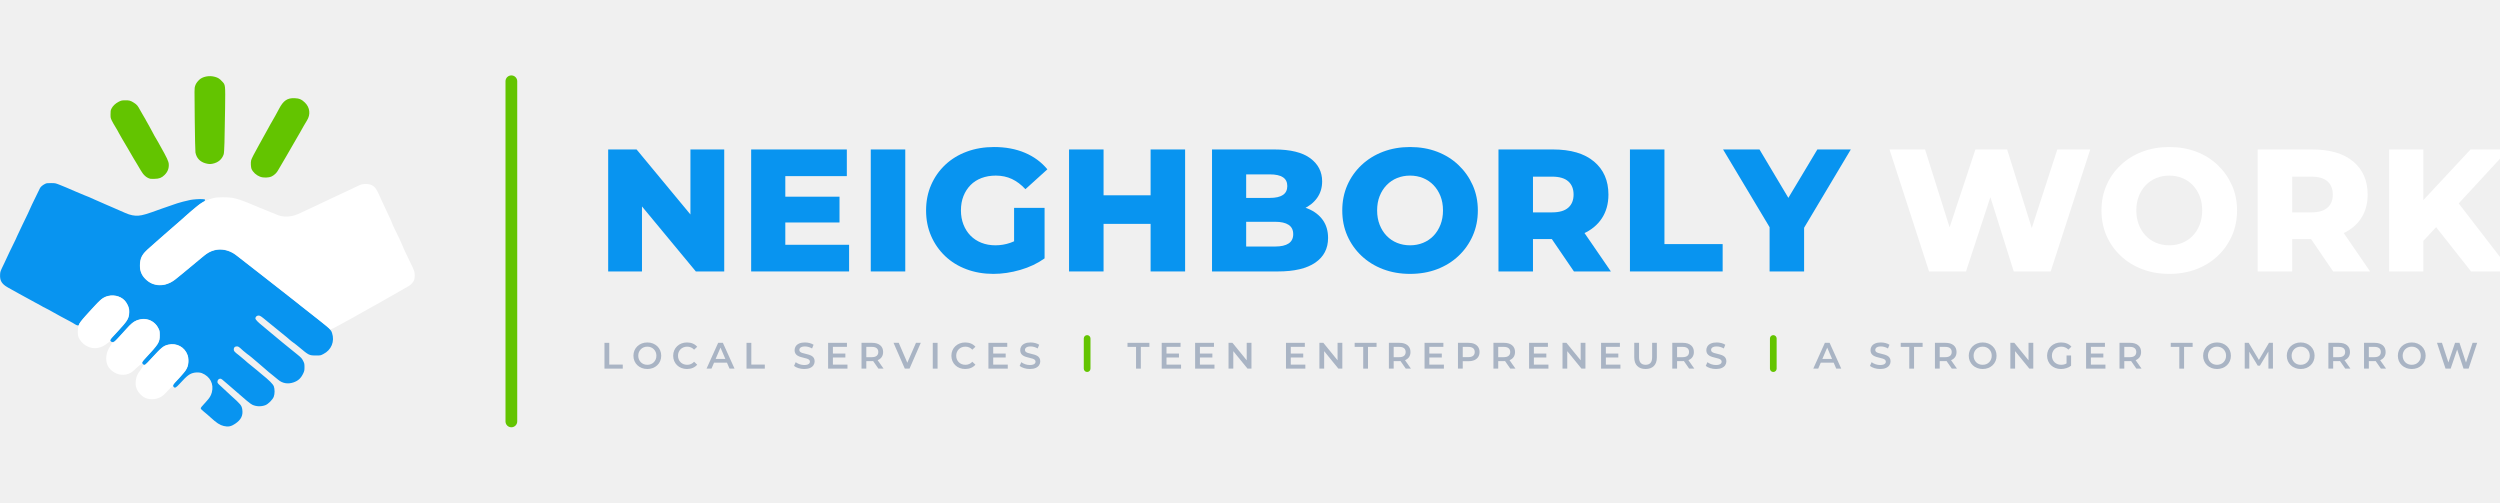
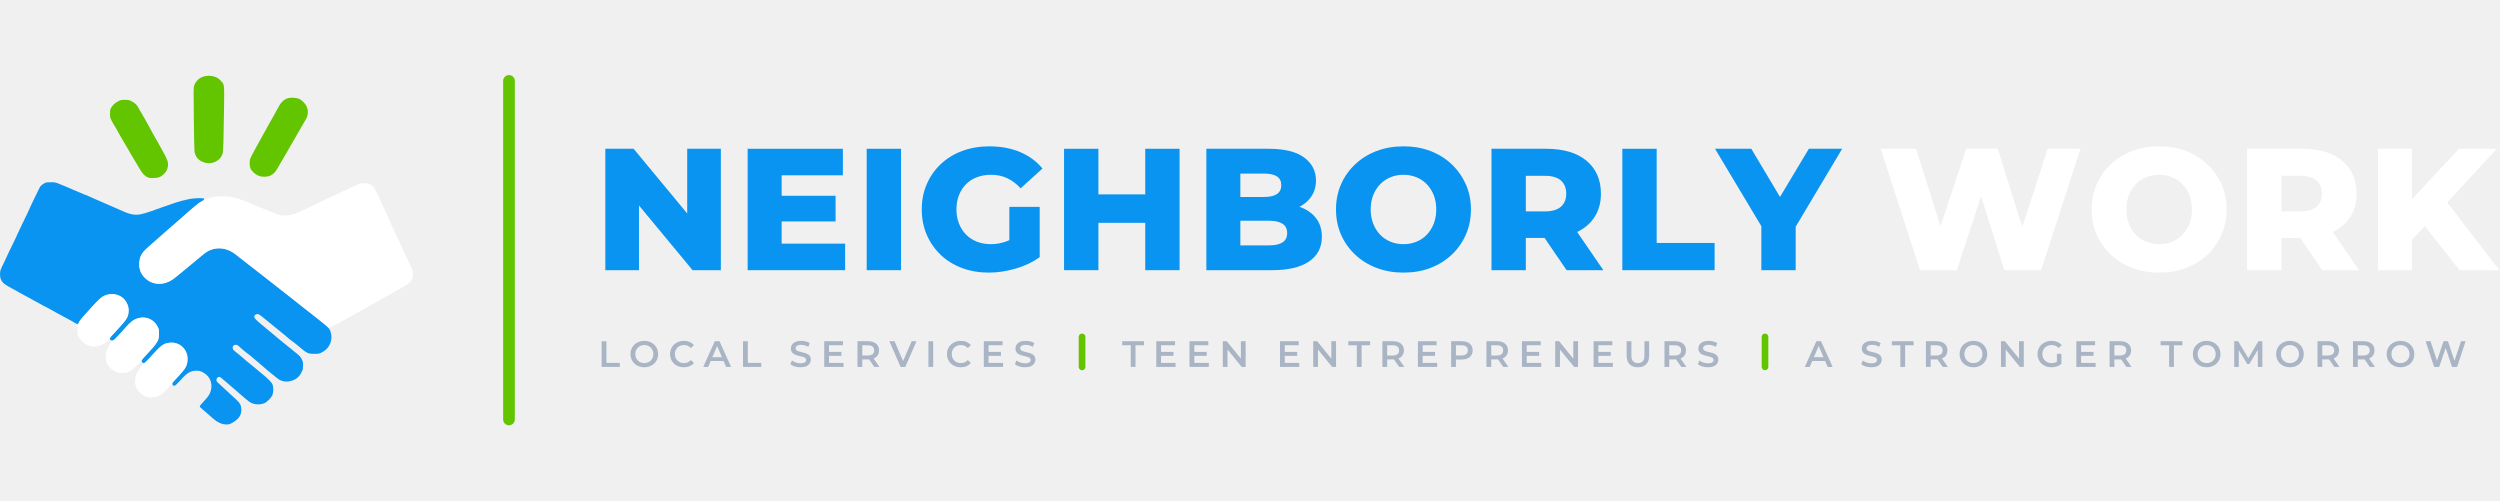
- <svg xmlns="http://www.w3.org/2000/svg" viewBox="0 0 1492 300" fill="none">
+ <svg xmlns="http://www.w3.org/2000/svg" viewBox="0 0 1499 300" fill="none">
  <g transform="translate(0 45.0) scale(0.42339) translate(-472 -55)">
    <path fill-rule="evenodd" clip-rule="evenodd" fill="#0894F0" d="M787.4 549.2 C781.9 547.9 777.3 544.9 768.9 537.2 C766.3 534.8 762.2 531.2 759.6 529.2 C756.5 526.7 755.0 525.1 755.0 524.4 C755.0 523.3 755.8 522.2 762.2 515.3 C767.4 509.7 769.3 506.7 770.6 501.8 C773.7 489.9 768.2 479.3 756.4 474.6 C754.1 473.7 749.4 473.4 746.2 474.0 C739.6 475.2 736.0 477.8 725.3 489.6 C720.1 495.3 718.6 496.1 716.8 494.1 C715.4 492.5 715.9 491.2 719.1 487.6 C720.8 485.8 723.3 483.1 724.6 481.8 C725.8 480.4 727.6 478.4 728.6 477.3 C729.5 476.2 730.8 474.7 731.4 474.0 C737.3 467.5 739.4 457.7 736.6 449.5 C732.6 437.9 721.1 431.6 709.0 434.5 C702.3 436.1 700.2 437.8 685.3 453.9 C676.4 463.5 675.7 464.0 673.6 462.0 C671.7 460.2 672.2 458.9 676.9 453.9 C696.2 433.2 697.2 431.6 697.2 421.2 C697.2 415.5 697.2 415.1 695.6 411.9 C689.7 399.8 676.4 395.0 664.0 400.6 C659.3 402.7 656.2 405.3 649.6 412.7 C632.9 431.5 631.9 432.3 628.7 430.2 C626.9 429.0 627.2 427.5 630.1 424.5 C631.6 423.0 633.6 420.7 634.7 419.5 C635.8 418.3 638.0 415.8 639.7 414.0 C650.6 402.4 653.1 398.6 654.0 392.0 C654.9 385.4 653.8 380.9 649.9 374.9 C644.7 367.1 634.1 363.3 624.4 365.8 C617.4 367.6 613.4 370.7 601.7 383.8 C599.5 386.2 595.3 390.8 592.4 394.0 C587.3 399.6 583.0 405.5 583.0 406.8 C583.0 408.1 580.3 407.5 577.7 405.8 C576.4 404.9 572.8 402.8 569.7 401.2 C561.4 396.9 552.9 392.2 546.5 388.6 C543.3 386.7 538.8 384.3 536.5 383.2 C534.1 382.1 531.2 380.5 530.0 379.7 C528.8 379.0 525.0 376.9 521.5 375.1 C518.1 373.3 513.4 370.8 511.1 369.4 C508.8 368.1 506.8 367.0 506.7 367.0 C506.5 367.0 502.7 364.9 498.3 362.4 C484.5 354.6 483.4 354.0 483.2 354.0 C483.1 354.0 481.6 353.1 480.0 352.0 C474.0 347.9 471.8 343.5 472.1 336.2 C472.3 331.4 472.2 331.8 477.9 320.0 C479.1 317.7 480.0 315.7 480.0 315.5 C480.0 315.1 489.9 294.5 492.7 289.0 C493.7 287.2 495.1 283.9 496.0 281.8 C496.9 279.6 500.3 272.4 503.5 265.9 C506.8 259.3 510.2 252.3 511.0 250.4 C511.8 248.4 514.5 242.4 517.1 237.0 C519.7 231.6 523.0 224.8 524.5 221.8 C528.6 213.2 528.6 213.1 530.5 211.3 C531.5 210.3 533.5 208.9 535.0 208.2 C537.6 206.8 538.1 206.8 543.8 206.8 C549.7 206.8 549.8 206.8 555.8 209.1 C561.8 211.5 567.9 214.0 579.5 219.1 C582.9 220.6 588.2 222.8 591.2 224.0 C596.5 226.0 598.5 226.9 605.5 230.1 C607.3 230.9 610.9 232.5 613.5 233.6 C616.1 234.7 619.5 236.2 621.0 236.9 C622.5 237.6 626.8 239.4 630.5 241.0 C640.6 245.4 646.5 248.0 648.8 249.0 C655.3 251.9 661.8 253.2 667.2 252.7 C673.3 252.2 678.7 250.6 699.5 243.0 C702.4 242.0 708.2 239.9 712.5 238.5 C716.8 237.1 720.9 235.7 721.8 235.3 C723.3 234.6 735.4 231.5 740.5 230.5 C744.7 229.7 753.9 229.1 757.6 229.4 C760.7 229.6 761.0 229.7 761.0 230.7 C761.0 231.4 760.5 232.1 759.6 232.5 C754.6 235.1 747.0 241.1 733.5 253.2 C732.5 254.0 729.8 256.4 727.5 258.5 C725.2 260.6 723.1 262.4 723.0 262.5 C722.9 262.7 719.5 265.6 715.5 269.0 C711.5 272.4 708.1 275.3 708.0 275.5 C707.9 275.6 706.1 277.2 704.0 279.0 C701.9 280.8 700.1 282.4 700.0 282.5 C699.9 282.6 698.1 284.2 696.0 286.0 C693.9 287.8 692.0 289.5 691.7 289.8 C691.4 290.0 687.7 293.3 683.6 297.0 C671.8 307.4 669.2 312.0 669.2 323.2 C669.2 331.7 672.0 337.9 678.4 343.5 C690.6 354.2 707.5 353.1 721.9 340.5 C722.6 339.8 724.3 338.5 725.5 337.5 C726.7 336.5 728.3 335.3 729.0 334.7 C731.1 332.9 757.1 311.4 760.5 308.6 C774.1 297.5 791.6 297.9 806.1 309.5 C814.4 316.0 825.6 324.7 831.9 329.6 C834.5 331.5 839.5 335.4 843.0 338.2 C849.5 343.3 857.3 349.4 867.2 357.2 C879.5 366.8 887.3 372.9 890.2 375.2 C891.9 376.6 894.9 379.0 896.8 380.5 C912.4 392.5 932.8 408.8 935.6 411.5 C938.3 414.2 939.1 415.3 940.0 418.0 C944.1 430.0 939.0 442.2 927.7 447.8 C923.8 449.8 923.8 449.8 917.5 449.8 C907.7 449.8 907.3 449.5 893.7 438.1 C891.0 435.8 887.4 433.0 885.8 431.9 C884.1 430.7 881.6 428.8 880.2 427.5 C878.9 426.2 874.3 422.4 870.0 419.0 C860.7 411.6 856.1 407.8 848.5 401.5 C840.0 394.4 838.6 393.5 836.4 393.5 C834.0 393.5 832.0 395.3 832.0 397.5 C832.0 399.1 835.5 402.8 841.8 407.8 C843.4 409.1 847.0 412.1 849.8 414.5 C856.2 420.0 861.5 424.4 870.6 431.8 C874.7 435.1 879.7 439.1 881.7 440.8 C883.7 442.4 887.7 445.6 890.5 447.9 C896.8 453.0 897.6 453.9 899.6 458.0 C901.0 461.0 901.2 461.6 901.2 466.2 C901.2 470.8 901.0 471.5 899.6 474.7 C896.3 481.8 892.4 485.5 885.5 487.8 C877.7 490.4 870.1 489.1 864.1 484.0 C862.2 482.5 858.5 479.4 855.8 477.2 C853.0 475.1 848.6 471.4 846.0 469.0 C843.3 466.7 838.8 462.8 836.0 460.4 C833.1 458.0 829.0 454.5 826.8 452.6 C824.5 450.7 821.7 448.5 820.3 447.6 C819.0 446.7 816.6 444.6 814.8 443.1 C808.5 437.3 808.1 437.0 805.8 437.0 C803.0 437.0 801.5 438.5 801.5 441.3 C801.5 443.6 802.7 444.9 808.8 449.5 C810.7 451.0 814.3 454.0 816.8 456.2 C819.2 458.5 823.0 461.6 825.2 463.3 C827.5 465.0 831.3 468.1 833.8 470.3 C836.2 472.5 839.4 475.1 840.8 476.2 C851.3 484.6 856.7 490.0 858.0 493.3 C859.4 497.2 859.4 503.9 857.9 507.9 C856.4 512.0 850.0 518.4 845.9 519.9 C840.0 522.1 833.0 521.8 827.6 519.2 C824.5 517.7 819.9 513.8 794.1 491.3 C784.4 482.8 784.0 482.5 782.4 482.5 C780.3 482.5 778.5 484.5 778.5 486.8 C778.5 488.2 778.9 489.0 780.4 490.4 C782.2 492.2 793.0 502.1 797.2 506.0 C811.4 518.7 812.6 520.2 813.5 525.8 C814.8 534.4 811.8 540.5 803.5 546.0 C797.8 549.9 793.6 550.7 787.4 549.2 Z" />
    <path fill-rule="evenodd" clip-rule="evenodd" fill="#63C400" d="M683.8 200.7 C678.5 199.3 674.3 195.6 670.5 189.0 C669.0 186.4 666.7 182.4 665.3 180.2 C662.1 175.1 659.1 169.9 652.5 158.5 C649.6 153.4 645.9 147.2 644.4 144.8 C642.9 142.3 640.8 138.6 639.7 136.5 C638.7 134.4 636.4 130.5 634.7 127.7 C632.9 124.8 630.6 120.8 629.6 118.7 C627.8 114.9 627.8 114.5 627.8 109.8 C627.8 105.3 627.9 104.4 629.1 101.9 C631.0 98.0 634.8 94.4 639.4 92.1 C642.8 90.4 643.7 90.2 647.9 90.1 C653.8 89.9 656.1 90.5 660.7 93.5 C665.3 96.6 665.8 97.1 670.0 104.8 C672.0 108.3 674.3 112.4 675.2 113.8 C676.1 115.1 677.3 117.4 678.0 118.8 C678.7 120.1 680.6 123.5 682.2 126.2 C683.8 129.0 686.2 133.5 687.6 136.2 C689.0 139.0 690.8 142.2 691.5 143.2 C692.2 144.3 693.8 147.1 695.0 149.2 C696.2 151.4 697.6 154.0 698.2 155.0 C707.2 170.9 709.7 176.2 709.9 180.1 C710.3 186.1 708.3 191.1 703.9 195.4 C699.8 199.4 696.4 200.7 690.0 200.8 C687.1 200.9 684.3 200.8 683.8 200.7 Z M838.6 197.8 C833.2 195.7 828.7 191.6 826.5 186.8 C825.6 184.6 825.2 177.5 826.0 174.7 C826.5 172.5 830.4 164.9 837.2 152.8 C837.9 151.7 839.2 149.2 840.3 147.2 C844.2 140.0 848.0 133.1 850.5 128.8 C851.9 126.4 853.0 124.3 853.0 124.2 C853.0 124.1 854.0 122.4 855.2 120.4 C858.3 115.1 862.0 108.5 865.3 102.2 C871.4 90.5 877.0 86.7 887.3 87.1 C893.6 87.3 897.4 88.9 901.9 93.4 C908.9 100.3 910.0 110.1 904.7 118.5 C902.8 121.5 896.7 132.1 894.9 135.5 C893.9 137.3 892.2 140.3 891.0 142.2 C889.1 145.4 885.2 152.1 876.0 168.2 C874.4 171.0 871.4 176.2 869.2 179.8 C867.0 183.3 864.7 187.4 864.0 188.7 C862.3 192.0 858.7 195.6 855.1 197.3 C851.0 199.4 843.3 199.6 838.6 197.8 Z M762.0 179.0 C754.0 176.9 749.0 171.6 747.5 163.7 C747.2 161.9 746.8 143.2 746.5 116.9 C746.0 73.0 746.0 72.9 747.0 69.9 C748.2 66.5 749.2 65.0 752.4 61.6 C757.2 56.7 766.7 54.7 774.9 57.0 C779.5 58.3 781.5 59.6 785.0 63.4 C789.8 68.5 789.7 67.3 789.3 100.9 C788.7 146.9 788.2 163.3 787.3 166.2 C785.0 173.2 779.6 177.9 771.6 179.5 C768.0 180.2 766.4 180.1 762.0 179.0 Z" />
    <path fill-rule="evenodd" clip-rule="evenodd" fill="#FFFFFF" d="M680.1 510.7 C676.0 509.6 673.5 508.1 670.1 504.7 C664.6 499.2 662.4 493.0 663.4 485.4 C664.3 479.2 665.4 476.5 669.7 470.8 C671.9 467.9 673.5 465.3 673.5 464.7 C673.5 463.7 673.8 463.5 675.2 463.5 C676.6 463.5 677.3 463.0 679.3 460.9 C680.6 459.4 684.2 455.6 687.2 452.2 C699.7 438.6 702.6 436.4 709.4 434.7 C720.7 432.0 732.1 438.1 736.0 448.9 C737.0 451.7 737.2 453.2 737.2 457.5 C737.2 466.6 735.9 468.9 723.0 483.0 C720.1 486.2 717.2 489.3 716.6 490.0 C716.0 490.7 715.5 491.9 715.5 492.6 C715.5 493.6 715.3 494.0 714.6 494.0 C714.1 494.0 712.2 495.5 710.5 497.4 C708.7 499.2 706.0 502.2 704.3 503.9 C698.4 510.2 688.6 513.0 680.1 510.7 Z M638.5 476.1 C632.0 474.0 626.1 469.1 623.7 463.8 C619.9 455.5 621.6 444.4 627.7 436.3 C628.7 435.0 629.5 433.4 629.5 432.7 C629.5 431.7 629.7 431.5 631.2 431.5 C632.6 431.5 633.3 431.1 634.8 429.4 C635.8 428.2 638.0 425.8 639.7 424.0 C641.4 422.2 645.6 417.6 649.2 413.7 C657.6 404.3 661.4 401.3 666.9 399.8 C677.1 396.8 686.6 399.8 692.7 407.6 C694.3 409.9 694.9 410.9 696.4 414.6 C696.7 415.4 697.0 418.3 697.0 421.2 C697.0 431.2 695.7 433.2 674.6 456.0 C672.6 458.1 672.0 459.1 672.0 460.4 C672.0 461.6 671.8 462.0 671.1 462.0 C670.6 462.0 667.7 464.3 664.7 467.1 C658.2 473.3 657.3 473.9 652.9 475.7 C648.8 477.3 642.9 477.5 638.5 476.1 Z M598.4 438.3 C591.4 436.0 585.6 430.7 582.7 424.0 C581.2 420.6 581.3 411.2 582.9 407.9 C583.5 406.6 584.0 405.4 584.0 405.2 C584.0 404.4 587.6 399.7 591.7 395.3 C594.2 392.5 597.0 389.4 598.0 388.3 C603.0 382.6 612.8 372.4 614.7 370.9 C622.1 364.8 633.2 363.8 642.0 368.2 C652.4 373.5 657.0 387.5 651.9 398.2 C650.2 402.0 643.9 409.4 630.1 424.0 C627.6 426.6 627.0 427.7 627.0 428.9 C627.0 429.8 626.8 430.5 626.5 430.5 C626.2 430.5 624.6 431.6 622.8 433.0 C615.5 439.0 606.2 441.0 598.4 438.3 Z M936.4 411.8 C935.9 411.1 931.5 407.4 926.6 403.6 C915.6 394.8 896.3 379.7 894.0 377.9 C893.0 377.2 891.7 376.1 891.0 375.5 C890.3 374.9 888.2 373.2 886.2 371.7 C884.3 370.2 879.1 366.2 874.8 362.7 C870.4 359.2 864.6 354.8 862.0 352.7 C859.4 350.7 853.1 345.8 848.0 341.8 C842.9 337.7 836.3 332.5 833.2 330.2 C827.4 325.8 826.1 324.8 814.0 315.2 C809.8 311.9 805.2 308.4 803.8 307.3 C795.8 301.2 784.2 298.6 775.0 301.0 C768.2 302.7 764.5 304.8 755.2 312.5 C753.0 314.3 746.0 320.2 739.5 325.6 C715.2 345.8 714.1 346.5 707.3 348.8 C703.9 350.0 702.4 350.2 697.8 350.2 C688.9 350.2 683.3 347.9 677.2 341.8 C670.8 335.3 668.2 327.3 669.7 318.5 C671.0 310.7 673.5 306.3 679.8 300.7 C689.5 292.1 693.4 288.7 702.8 280.5 C708.2 275.7 712.9 271.6 713.0 271.5 C713.1 271.3 716.5 268.4 720.5 265.0 C724.5 261.6 728.1 258.5 728.5 258.1 C732.8 253.9 749.5 239.6 752.8 237.2 C759.2 232.7 765.4 229.7 771.8 228.2 C776.7 227.0 778.2 226.8 786.2 226.8 C797.0 226.8 801.8 227.5 811.2 230.7 C817.4 232.9 821.4 234.4 838.0 241.5 C846.3 245.0 858.4 249.9 864.2 252.1 C871.0 254.7 880.3 254.6 888.2 251.9 C891.4 250.9 897.6 248.1 912.0 241.2 C916.8 239.0 922.4 236.3 924.5 235.3 C926.6 234.4 932.5 231.5 937.8 229.0 C943.0 226.5 948.3 224.0 949.6 223.5 C950.8 223.0 957.5 219.9 964.3 216.6 C971.2 213.3 977.9 210.1 979.2 209.5 C982.7 207.9 989.8 207.5 993.6 208.8 C999.8 210.8 1002.0 213.5 1007.7 226.1 C1008.4 227.7 1009.0 229.1 1009.0 229.2 C1009.0 229.3 1010.6 232.7 1012.5 236.7 C1014.4 240.7 1016.5 245.1 1017.0 246.4 C1017.6 247.7 1019.2 251.1 1020.6 254.0 C1022.0 256.9 1023.9 261.2 1024.8 263.7 C1025.8 266.2 1027.5 270.1 1028.8 272.5 C1032.5 279.6 1038.0 291.5 1039.8 296.0 C1040.6 298.3 1042.6 302.8 1044.2 305.8 C1045.7 308.9 1047.0 311.5 1047.0 311.7 C1047.0 311.8 1048.7 315.3 1050.7 319.4 C1056.0 330.1 1056.6 331.9 1056.6 337.0 C1056.6 339.4 1056.3 342.1 1055.9 343.1 C1054.7 346.3 1051.5 349.9 1048.0 352.0 C1046.2 353.0 1043.1 354.8 1041.0 356.0 C1038.9 357.3 1036.7 358.5 1036.0 358.9 C1035.3 359.2 1034.4 359.7 1034.0 360.0 C1033.6 360.3 1030.8 361.9 1027.8 363.6 C1019.3 368.3 1019.1 368.4 1013.8 371.5 C1005.2 376.5 1001.4 378.6 994.0 382.6 C988.0 385.9 985.8 387.1 981.0 389.9 C978.4 391.4 975.2 393.2 974.0 393.9 C972.8 394.6 970.3 396.0 968.5 397.0 C966.7 398.0 964.1 399.4 962.8 400.1 C961.4 400.8 955.6 404.0 949.8 407.2 C944.1 410.4 938.9 413.0 938.3 413.0 C937.7 413.0 936.9 412.4 936.4 411.8 Z" />
  </g>
  <rect x="301.681" y="45.0" width="7" height="210" rx="3.5" fill="#63C400" />
  <g fill="#0894F0">
    <g transform="translate(355.68 162.00) scale(0.104 -0.104)">
      <path d="M70 0V700H233L619 234H542V700H736V0H573L187 466H264V0Z" />
    </g>
    <g transform="translate(441.01 162.00) scale(0.104 -0.104)">
      <path d="M70 0V700H619V547H266V153H632V0ZM252 281V429H577V281Z" />
    </g>
    <g transform="translate(512.39 162.00) scale(0.104 -0.104)">
      <path d="M70 0V700H268V0Z" />
    </g>
    <g transform="translate(549.15 162.00) scale(0.104 -0.104)">
      <path d="M420 -14Q337 -14 266.0 12.5Q195 39 143.5 88.0Q92 137 63.0 203.5Q34 270 34 350Q34 430 63.0 496.5Q92 563 144.0 612.0Q196 661 267.5 687.5Q339 714 424 714Q523 714 601.0 681.0Q679 648 730 586L604 472Q568 511 526.5 530.5Q485 550 434 550Q389 550 352.0 536.0Q315 522 289.0 495.5Q263 469 248.5 432.5Q234 396 234 350Q234 306 248.5 269.0Q263 232 289.0 205.5Q315 179 351.5 164.5Q388 150 432 150Q476 150 518.0 164.5Q560 179 603 214L714 75Q654 32 575.0 9.0Q496 -14 420 -14ZM714 75 539 101V365H714Z" />
    </g>
    <g transform="translate(630.73 162.00) scale(0.104 -0.104)">
      <path d="M538 0V700H736V0ZM70 0V700H268V0ZM254 273V437H552V273Z" />
    </g>
    <g transform="translate(716.05 162.00) scale(0.104 -0.104)">
      <path d="M70 0V700H428Q566 700 634.0 649.5Q702 599 702 517Q702 463 673.5 422.5Q645 382 593.5 358.5Q542 335 471 335L491 383Q565 383 620.0 360.5Q675 338 705.5 295.5Q736 253 736 192Q736 101 662.5 50.5Q589 0 448 0ZM266 143H432Q483 143 509.5 160.5Q536 178 536 214Q536 250 509.5 267.5Q483 285 432 285H252V422H402Q452 422 477.0 439.0Q502 456 502 490Q502 524 477.0 540.5Q452 557 402 557H266Z" />
    </g>
    <g transform="translate(797.53 162.00) scale(0.104 -0.104)">
      <path d="M423 -14Q339 -14 268.0 13.0Q197 40 144.5 89.5Q92 139 63.0 205.0Q34 271 34 350Q34 429 63.0 495.0Q92 561 144.5 610.5Q197 660 268.0 687.0Q339 714 423 714Q508 714 578.5 687.0Q649 660 701.0 610.5Q753 561 782.5 495.0Q812 429 812 350Q812 271 782.5 204.5Q753 138 701.0 89.0Q649 40 578.5 13.0Q508 -14 423 -14ZM423 150Q463 150 497.5 164.0Q532 178 557.5 204.5Q583 231 597.5 268.0Q612 305 612 350Q612 396 597.5 432.5Q583 469 557.5 495.5Q532 522 497.5 536.0Q463 550 423 550Q383 550 348.5 536.0Q314 522 288.5 495.5Q263 469 248.5 432.5Q234 396 234 350Q234 305 248.5 268.0Q263 231 288.5 204.5Q314 178 348.5 164.0Q383 150 423 150Z" />
    </g>
    <g transform="translate(887.01 162.00) scale(0.104 -0.104)">
      <path d="M70 0V700H383Q536 700 618.5 630.5Q701 561 701 441Q701 362 663.0 304.5Q625 247 555.5 216.5Q486 186 390 186H180L268 269V0ZM503 0 329 255H540L715 0ZM268 248 180 339H378Q440 339 470.5 366.0Q501 393 501 441Q501 490 470.5 517.0Q440 544 378 544H180L268 635Z" />
    </g>
    <g transform="translate(965.47 162.00) scale(0.104 -0.104)">
      <path d="M70 0V700H268V157H602V0Z" />
    </g>
    <g transform="translate(1030.41 162.00) scale(0.104 -0.104)">
      <path d="M247 0V296L293 177L-20 700H189L415 321H294L521 700H713L401 177L445 296V0Z" />
    </g>
  </g>
  <g fill="#FFFFFF">
    <g transform="translate(1125.99 162.00) scale(0.104 -0.104)">
      <path d="M243 0 16 700H220L411 94H308L509 700H691L881 94H782L979 700H1168L941 0H729L567 515H624L455 0Z" />
    </g>
    <g transform="translate(1250.62 162.00) scale(0.104 -0.104)">
      <path d="M423 -14Q339 -14 268.0 13.0Q197 40 144.5 89.5Q92 139 63.0 205.0Q34 271 34 350Q34 429 63.0 495.0Q92 561 144.5 610.5Q197 660 268.0 687.0Q339 714 423 714Q508 714 578.5 687.0Q649 660 701.0 610.5Q753 561 782.5 495.0Q812 429 812 350Q812 271 782.5 204.5Q753 138 701.0 89.0Q649 40 578.5 13.0Q508 -14 423 -14ZM423 150Q463 150 497.5 164.0Q532 178 557.5 204.5Q583 231 597.5 268.0Q612 305 612 350Q612 396 597.5 432.5Q583 469 557.5 495.5Q532 522 497.5 536.0Q463 550 423 550Q383 550 348.5 536.0Q314 522 288.5 495.5Q263 469 248.5 432.5Q234 396 234 350Q234 305 248.5 268.0Q263 231 288.5 204.5Q314 178 348.5 164.0Q383 150 423 150Z" />
    </g>
    <g transform="translate(1340.11 162.00) scale(0.104 -0.104)">
      <path d="M70 0V700H383Q536 700 618.5 630.5Q701 561 701 441Q701 362 663.0 304.5Q625 247 555.5 216.5Q486 186 390 186H180L268 269V0ZM503 0 329 255H540L715 0ZM268 248 180 339H378Q440 339 470.5 366.0Q501 393 501 441Q501 490 470.5 517.0Q440 544 378 544H180L268 635Z" />
    </g>
    <g transform="translate(1418.57 162.00) scale(0.104 -0.104)">
      <path d="M247 155 236 377 537 700H755L455 375L345 260ZM70 0V700H266V0ZM540 0 312 289 441 427 770 0Z" />
    </g>
    <g transform="translate(1498.27 162.00) scale(0.104 -0.104)">
      <path d="M316 -14Q230 -14 150.5 7.5Q71 29 21 63L86 209Q133 179 194.5 159.5Q256 140 317 140Q358 140 383.0 147.5Q408 155 419.5 167.5Q431 180 431 197Q431 221 409.0 235.0Q387 249 352.0 258.0Q317 267 274.5 276.0Q232 285 189.5 299.0Q147 313 112.0 335.5Q77 358 55.0 394.5Q33 431 33 487Q33 550 67.5 601.0Q102 652 171.0 683.0Q240 714 343 714Q412 714 478.5 698.5Q545 683 597 653L536 506Q486 533 437.0 546.5Q388 560 342 560Q301 560 276.0 551.5Q251 543 240.0 529.0Q229 515 229 497Q229 474 250.5 460.5Q272 447 307.5 438.5Q343 430 385.5 421.0Q428 412 470.5 398.5Q513 385 548.0 362.5Q583 340 604.5 303.5Q626 267 626 212Q626 151 591.5 99.5Q557 48 488.5 17.0Q420 -14 316 -14Z" />
    </g>
  </g>
  <g fill="#A9B4C4">
    <g transform="translate(358.68 220.00) scale(0.022 -0.022)">
      <path d="M94 0V700H224V110H590V0Z" />
    </g>
    <g transform="translate(377.06 220.00) scale(0.022 -0.022)">
      <path d="M422 -10Q340 -10 271.0 17.0Q202 44 151.0 92.5Q100 141 72.0 206.5Q44 272 44 350Q44 428 72.0 493.5Q100 559 151.0 607.5Q202 656 271.0 683.0Q340 710 421 710Q503 710 571.5 683.0Q640 656 691.0 607.5Q742 559 770.0 493.5Q798 428 798 350Q798 272 770.0 206.0Q742 140 691.0 92.0Q640 44 571.5 17.0Q503 -10 422 -10ZM421 104Q474 104 519.0 122.0Q564 140 597.0 173.5Q630 207 648.5 251.5Q667 296 667 350Q667 404 648.5 448.5Q630 493 597.0 526.5Q564 560 519.0 578.0Q474 596 421 596Q368 596 323.5 578.0Q279 560 245.5 526.5Q212 493 193.5 448.5Q175 404 175 350Q175 297 193.5 252.0Q212 207 245.0 173.5Q278 140 323.0 122.0Q368 104 421 104Z" />
    </g>
    <g transform="translate(400.78 220.00) scale(0.022 -0.022)">
      <path d="M418 -10Q338 -10 269.5 16.5Q201 43 150.5 91.5Q100 140 72.0 206.0Q44 272 44 350Q44 428 72.0 494.0Q100 560 151.0 608.5Q202 657 270.0 683.5Q338 710 419 710Q505 710 576.0 680.5Q647 651 696 593L612 514Q574 555 527.0 575.5Q480 596 425 596Q370 596 324.5 578.0Q279 560 245.5 527.0Q212 494 193.5 449.0Q175 404 175 350Q175 296 193.5 251.0Q212 206 245.5 173.0Q279 140 324.5 122.0Q370 104 425 104Q480 104 527.0 124.5Q574 145 612 187L696 107Q647 50 576.0 20.0Q505 -10 418 -10Z" />
    </g>
    <g transform="translate(421.78 220.00) scale(0.022 -0.022)">
      <path d="M-5 0 310 700H438L754 0H618L347 631H399L129 0ZM140 162 175 264H553L588 162Z" />
    </g>
    <g transform="translate(443.46 220.00) scale(0.022 -0.022)">
      <path d="M94 0V700H224V110H590V0Z" />
    </g>
    <g transform="translate(473.11 220.00) scale(0.022 -0.022)">
      <path d="M311 -10Q229 -10 154.0 13.5Q79 37 35 74L80 175Q122 142 184.0 120.0Q246 98 311 98Q366 98 400.0 110.0Q434 122 450.0 142.5Q466 163 466 189Q466 221 443.0 240.5Q420 260 383.5 271.5Q347 283 302.5 293.0Q258 303 213.5 316.5Q169 330 132.5 351.5Q96 373 73.0 409.0Q50 445 50 501Q50 558 80.5 605.5Q111 653 173.5 681.5Q236 710 332 710Q395 710 457.0 694.0Q519 678 565 648L524 547Q477 575 427.0 588.5Q377 602 331 602Q277 602 243.5 589.0Q210 576 194.5 555.0Q179 534 179 507Q179 475 201.5 455.5Q224 436 260.5 425.0Q297 414 342.0 403.5Q387 393 431.5 380.0Q476 367 512.5 346.0Q549 325 571.5 289.0Q594 253 594 198Q594 142 563.5 94.5Q533 47 470.0 18.5Q407 -10 311 -10Z" />
    </g>
    <g transform="translate(492.15 220.00) scale(0.022 -0.022)">
      <path d="M94 0V700H605V591H224V109H619V0ZM214 302V409H562V302Z" />
    </g>
    <g transform="translate(512.09 220.00) scale(0.022 -0.022)">
      <path d="M94 0V700H381Q521 700 600.5 634.0Q680 568 680 451Q680 374 644.0 318.5Q608 263 541.5 233.5Q475 204 382 204H166L224 263V0ZM552 0 375 254H514L692 0ZM224 249 166 311H376Q462 311 505.5 348.0Q549 385 549 451Q549 518 505.5 554.0Q462 590 376 590H166L224 654Z" />
    </g>
    <g transform="translate(533.37 220.00) scale(0.022 -0.022)">
      <path d="M301 0 -5 700H136L409 67H328L604 700H734L429 0Z" />
    </g>
    <g transform="translate(554.61 220.00) scale(0.022 -0.022)">
      <path d="M94 0V700H224V0Z" />
    </g>
    <g transform="translate(566.82 220.00) scale(0.022 -0.022)">
      <path d="M418 -10Q338 -10 269.5 16.5Q201 43 150.5 91.5Q100 140 72.0 206.0Q44 272 44 350Q44 428 72.0 494.0Q100 560 151.0 608.5Q202 657 270.0 683.5Q338 710 419 710Q505 710 576.0 680.5Q647 651 696 593L612 514Q574 555 527.0 575.5Q480 596 425 596Q370 596 324.5 578.0Q279 560 245.5 527.0Q212 494 193.5 449.0Q175 404 175 350Q175 296 193.5 251.0Q212 206 245.5 173.0Q279 140 324.5 122.0Q370 104 425 104Q480 104 527.0 124.5Q574 145 612 187L696 107Q647 50 576.0 20.0Q505 -10 418 -10Z" />
    </g>
    <g transform="translate(587.82 220.00) scale(0.022 -0.022)">
      <path d="M94 0V700H605V591H224V109H619V0ZM214 302V409H562V302Z" />
    </g>
    <g transform="translate(607.76 220.00) scale(0.022 -0.022)">
      <path d="M311 -10Q229 -10 154.0 13.5Q79 37 35 74L80 175Q122 142 184.0 120.0Q246 98 311 98Q366 98 400.0 110.0Q434 122 450.0 142.5Q466 163 466 189Q466 221 443.0 240.5Q420 260 383.5 271.5Q347 283 302.5 293.0Q258 303 213.5 316.5Q169 330 132.5 351.5Q96 373 73.0 409.0Q50 445 50 501Q50 558 80.5 605.5Q111 653 173.5 681.5Q236 710 332 710Q395 710 457.0 694.0Q519 678 565 648L524 547Q477 575 427.0 588.5Q377 602 331 602Q277 602 243.5 589.0Q210 576 194.5 555.0Q179 534 179 507Q179 475 201.5 455.5Q224 436 260.5 425.0Q297 414 342.0 403.5Q387 393 431.5 380.0Q476 367 512.5 346.0Q549 325 571.5 289.0Q594 253 594 198Q594 142 563.5 94.5Q533 47 470.0 18.5Q407 -10 311 -10Z" />
    </g>
  </g>
  <rect x="646.8" y="200.0" width="4" height="22" rx="2" fill="#63C400" />
  <g fill="#A9B4C4">
    <g transform="translate(672.80 220.00) scale(0.022 -0.022)">
      <path d="M236 0V590H4V700H598V590H366V0Z" />
    </g>
    <g transform="translate(691.24 220.00) scale(0.022 -0.022)">
      <path d="M94 0V700H605V591H224V109H619V0ZM214 302V409H562V302Z" />
    </g>
    <g transform="translate(711.18 220.00) scale(0.022 -0.022)">
      <path d="M94 0V700H605V591H224V109H619V0ZM214 302V409H562V302Z" />
    </g>
    <g transform="translate(731.12 220.00) scale(0.022 -0.022)">
      <path d="M94 0V700H201L640 161H587V700H716V0H609L170 539H223V0Z" />
    </g>
    <g transform="translate(765.41 220.00) scale(0.022 -0.022)">
      <path d="M94 0V700H605V591H224V109H619V0ZM214 302V409H562V302Z" />
    </g>
    <g transform="translate(785.35 220.00) scale(0.022 -0.022)">
      <path d="M94 0V700H201L640 161H587V700H716V0H609L170 539H223V0Z" />
    </g>
    <g transform="translate(808.37 220.00) scale(0.022 -0.022)">
      <path d="M236 0V590H4V700H598V590H366V0Z" />
    </g>
    <g transform="translate(826.82 220.00) scale(0.022 -0.022)">
      <path d="M94 0V700H381Q521 700 600.5 634.0Q680 568 680 451Q680 374 644.0 318.5Q608 263 541.5 233.5Q475 204 382 204H166L224 263V0ZM552 0 375 254H514L692 0ZM224 249 166 311H376Q462 311 505.5 348.0Q549 385 549 451Q549 518 505.5 554.0Q462 590 376 590H166L224 654Z" />
    </g>
    <g transform="translate(848.10 220.00) scale(0.022 -0.022)">
      <path d="M94 0V700H605V591H224V109H619V0ZM214 302V409H562V302Z" />
    </g>
    <g transform="translate(868.04 220.00) scale(0.022 -0.022)">
      <path d="M94 0V700H382Q475 700 541.5 670.0Q608 640 644.0 584.0Q680 528 680 451Q680 374 644.0 318.0Q608 262 541.5 232.0Q475 202 382 202H166L224 263V0ZM224 249 166 312H376Q462 312 505.5 348.5Q549 385 549 451Q549 518 505.5 554.0Q462 590 376 590H166L224 654Z" />
    </g>
    <g transform="translate(889.21 220.00) scale(0.022 -0.022)">
      <path d="M94 0V700H381Q521 700 600.5 634.0Q680 568 680 451Q680 374 644.0 318.5Q608 263 541.5 233.5Q475 204 382 204H166L224 263V0ZM552 0 375 254H514L692 0ZM224 249 166 311H376Q462 311 505.5 348.0Q549 385 549 451Q549 518 505.5 554.0Q462 590 376 590H166L224 654Z" />
    </g>
    <g transform="translate(910.49 220.00) scale(0.022 -0.022)">
      <path d="M94 0V700H605V591H224V109H619V0ZM214 302V409H562V302Z" />
    </g>
    <g transform="translate(930.43 220.00) scale(0.022 -0.022)">
      <path d="M94 0V700H201L640 161H587V700H716V0H609L170 539H223V0Z" />
    </g>
    <g transform="translate(953.45 220.00) scale(0.022 -0.022)">
      <path d="M94 0V700H605V591H224V109H619V0ZM214 302V409H562V302Z" />
    </g>
    <g transform="translate(973.39 220.00) scale(0.022 -0.022)">
      <path d="M395 -10Q251 -10 169.5 71.0Q88 152 88 305V700H218V310Q218 202 264.5 153.0Q311 104 396 104Q481 104 527.0 153.0Q573 202 573 310V700H701V305Q701 152 619.5 71.0Q538 -10 395 -10Z" />
    </g>
    <g transform="translate(995.95 220.00) scale(0.022 -0.022)">
      <path d="M94 0V700H381Q521 700 600.5 634.0Q680 568 680 451Q680 374 644.0 318.5Q608 263 541.5 233.5Q475 204 382 204H166L224 263V0ZM552 0 375 254H514L692 0ZM224 249 166 311H376Q462 311 505.5 348.0Q549 385 549 451Q549 518 505.5 554.0Q462 590 376 590H166L224 654Z" />
    </g>
    <g transform="translate(1017.23 220.00) scale(0.022 -0.022)">
      <path d="M311 -10Q229 -10 154.0 13.5Q79 37 35 74L80 175Q122 142 184.0 120.0Q246 98 311 98Q366 98 400.0 110.0Q434 122 450.0 142.5Q466 163 466 189Q466 221 443.0 240.5Q420 260 383.5 271.5Q347 283 302.5 293.0Q258 303 213.5 316.5Q169 330 132.5 351.5Q96 373 73.0 409.0Q50 445 50 501Q50 558 80.5 605.5Q111 653 173.5 681.5Q236 710 332 710Q395 710 457.0 694.0Q519 678 565 648L524 547Q477 575 427.0 588.5Q377 602 331 602Q277 602 243.5 589.0Q210 576 194.5 555.0Q179 534 179 507Q179 475 201.5 455.5Q224 436 260.5 425.0Q297 414 342.0 403.5Q387 393 431.5 380.0Q476 367 512.5 346.0Q549 325 571.5 289.0Q594 253 594 198Q594 142 563.5 94.5Q533 47 470.0 18.5Q407 -10 311 -10Z" />
    </g>
  </g>
  <rect x="1056.3" y="200.0" width="4" height="22" rx="2" fill="#63C400" />
  <g fill="#A9B4C4">
    <g transform="translate(1082.27 220.00) scale(0.022 -0.022)">
      <path d="M-5 0 310 700H438L754 0H618L347 631H399L129 0ZM140 162 175 264H553L588 162Z" />
    </g>
    <g transform="translate(1115.22 220.00) scale(0.022 -0.022)">
      <path d="M311 -10Q229 -10 154.0 13.5Q79 37 35 74L80 175Q122 142 184.0 120.0Q246 98 311 98Q366 98 400.0 110.0Q434 122 450.0 142.5Q466 163 466 189Q466 221 443.0 240.5Q420 260 383.5 271.5Q347 283 302.5 293.0Q258 303 213.5 316.5Q169 330 132.5 351.5Q96 373 73.0 409.0Q50 445 50 501Q50 558 80.5 605.5Q111 653 173.5 681.5Q236 710 332 710Q395 710 457.0 694.0Q519 678 565 648L524 547Q477 575 427.0 588.5Q377 602 331 602Q277 602 243.5 589.0Q210 576 194.5 555.0Q179 534 179 507Q179 475 201.5 455.5Q224 436 260.5 425.0Q297 414 342.0 403.5Q387 393 431.5 380.0Q476 367 512.5 346.0Q549 325 571.5 289.0Q594 253 594 198Q594 142 563.5 94.5Q533 47 470.0 18.5Q407 -10 311 -10Z" />
    </g>
    <g transform="translate(1134.26 220.00) scale(0.022 -0.022)">
      <path d="M236 0V590H4V700H598V590H366V0Z" />
    </g>
    <g transform="translate(1152.70 220.00) scale(0.022 -0.022)">
      <path d="M94 0V700H381Q521 700 600.5 634.0Q680 568 680 451Q680 374 644.0 318.5Q608 263 541.5 233.5Q475 204 382 204H166L224 263V0ZM552 0 375 254H514L692 0ZM224 249 166 311H376Q462 311 505.5 348.0Q549 385 549 451Q549 518 505.5 554.0Q462 590 376 590H166L224 654Z" />
    </g>
    <g transform="translate(1173.99 220.00) scale(0.022 -0.022)">
      <path d="M422 -10Q340 -10 271.0 17.0Q202 44 151.0 92.5Q100 141 72.0 206.5Q44 272 44 350Q44 428 72.0 493.5Q100 559 151.0 607.5Q202 656 271.0 683.0Q340 710 421 710Q503 710 571.5 683.0Q640 656 691.0 607.5Q742 559 770.0 493.5Q798 428 798 350Q798 272 770.0 206.0Q742 140 691.0 92.0Q640 44 571.5 17.0Q503 -10 422 -10ZM421 104Q474 104 519.0 122.0Q564 140 597.0 173.5Q630 207 648.5 251.5Q667 296 667 350Q667 404 648.5 448.5Q630 493 597.0 526.5Q564 560 519.0 578.0Q474 596 421 596Q368 596 323.5 578.0Q279 560 245.5 526.5Q212 493 193.5 448.5Q175 404 175 350Q175 297 193.5 252.0Q212 207 245.0 173.5Q278 140 323.0 122.0Q368 104 421 104Z" />
    </g>
    <g transform="translate(1197.71 220.00) scale(0.022 -0.022)">
      <path d="M94 0V700H201L640 161H587V700H716V0H609L170 539H223V0Z" />
    </g>
    <g transform="translate(1220.73 220.00) scale(0.022 -0.022)">
      <path d="M421 -10Q339 -10 270.5 16.5Q202 43 151.0 91.5Q100 140 72.0 206.0Q44 272 44 350Q44 428 72.0 494.0Q100 560 151.5 608.5Q203 657 272.0 683.5Q341 710 423 710Q512 710 583.5 681.0Q655 652 704 596L622 516Q581 557 533.5 576.5Q486 596 429 596Q374 596 327.0 578.0Q280 560 246.0 527.0Q212 494 193.5 449.0Q175 404 175 350Q175 297 193.5 252.0Q212 207 246.0 173.5Q280 140 326.0 122.0Q372 104 428 104Q480 104 528.5 120.5Q577 137 621 176L695 79Q640 35 567.5 12.5Q495 -10 421 -10ZM695 79 572 96V358H695Z" />
    </g>
    <g transform="translate(1242.91 220.00) scale(0.022 -0.022)">
      <path d="M94 0V700H605V591H224V109H619V0ZM214 302V409H562V302Z" />
    </g>
    <g transform="translate(1262.85 220.00) scale(0.022 -0.022)">
      <path d="M94 0V700H381Q521 700 600.5 634.0Q680 568 680 451Q680 374 644.0 318.5Q608 263 541.5 233.5Q475 204 382 204H166L224 263V0ZM552 0 375 254H514L692 0ZM224 249 166 311H376Q462 311 505.5 348.0Q549 385 549 451Q549 518 505.5 554.0Q462 590 376 590H166L224 654Z" />
    </g>
    <g transform="translate(1295.41 220.00) scale(0.022 -0.022)">
      <path d="M236 0V590H4V700H598V590H366V0Z" />
    </g>
    <g transform="translate(1313.85 220.00) scale(0.022 -0.022)">
      <path d="M422 -10Q340 -10 271.0 17.0Q202 44 151.0 92.5Q100 141 72.0 206.5Q44 272 44 350Q44 428 72.0 493.5Q100 559 151.0 607.5Q202 656 271.0 683.0Q340 710 421 710Q503 710 571.5 683.0Q640 656 691.0 607.5Q742 559 770.0 493.5Q798 428 798 350Q798 272 770.0 206.0Q742 140 691.0 92.0Q640 44 571.5 17.0Q503 -10 422 -10ZM421 104Q474 104 519.0 122.0Q564 140 597.0 173.5Q630 207 648.5 251.5Q667 296 667 350Q667 404 648.5 448.5Q630 493 597.0 526.5Q564 560 519.0 578.0Q474 596 421 596Q368 596 323.5 578.0Q279 560 245.5 526.5Q212 493 193.5 448.5Q175 404 175 350Q175 297 193.5 252.0Q212 207 245.0 173.5Q278 140 323.0 122.0Q368 104 421 104Z" />
    </g>
    <g transform="translate(1337.58 220.00) scale(0.022 -0.022)">
      <path d="M94 0V700H201L507 189H451L752 700H859L860 0H737L736 507H762L506 80H448L188 507H218V0Z" />
    </g>
    <g transform="translate(1363.79 220.00) scale(0.022 -0.022)">
      <path d="M422 -10Q340 -10 271.0 17.0Q202 44 151.0 92.5Q100 141 72.0 206.5Q44 272 44 350Q44 428 72.0 493.5Q100 559 151.0 607.5Q202 656 271.0 683.0Q340 710 421 710Q503 710 571.5 683.0Q640 656 691.0 607.5Q742 559 770.0 493.5Q798 428 798 350Q798 272 770.0 206.0Q742 140 691.0 92.0Q640 44 571.5 17.0Q503 -10 422 -10ZM421 104Q474 104 519.0 122.0Q564 140 597.0 173.5Q630 207 648.5 251.5Q667 296 667 350Q667 404 648.5 448.5Q630 493 597.0 526.5Q564 560 519.0 578.0Q474 596 421 596Q368 596 323.5 578.0Q279 560 245.5 526.5Q212 493 193.5 448.5Q175 404 175 350Q175 297 193.5 252.0Q212 207 245.0 173.5Q278 140 323.0 122.0Q368 104 421 104Z" />
    </g>
    <g transform="translate(1387.51 220.00) scale(0.022 -0.022)">
      <path d="M94 0V700H381Q521 700 600.5 634.0Q680 568 680 451Q680 374 644.0 318.5Q608 263 541.5 233.5Q475 204 382 204H166L224 263V0ZM552 0 375 254H514L692 0ZM224 249 166 311H376Q462 311 505.5 348.0Q549 385 549 451Q549 518 505.5 554.0Q462 590 376 590H166L224 654Z" />
    </g>
    <g transform="translate(1408.79 220.00) scale(0.022 -0.022)">
      <path d="M94 0V700H381Q521 700 600.5 634.0Q680 568 680 451Q680 374 644.0 318.5Q608 263 541.5 233.5Q475 204 382 204H166L224 263V0ZM552 0 375 254H514L692 0ZM224 249 166 311H376Q462 311 505.5 348.0Q549 385 549 451Q549 518 505.5 554.0Q462 590 376 590H166L224 654Z" />
    </g>
    <g transform="translate(1430.07 220.00) scale(0.022 -0.022)">
      <path d="M422 -10Q340 -10 271.0 17.0Q202 44 151.0 92.5Q100 141 72.0 206.5Q44 272 44 350Q44 428 72.0 493.5Q100 559 151.0 607.5Q202 656 271.0 683.0Q340 710 421 710Q503 710 571.5 683.0Q640 656 691.0 607.5Q742 559 770.0 493.5Q798 428 798 350Q798 272 770.0 206.0Q742 140 691.0 92.0Q640 44 571.5 17.0Q503 -10 422 -10ZM421 104Q474 104 519.0 122.0Q564 140 597.0 173.5Q630 207 648.5 251.5Q667 296 667 350Q667 404 648.5 448.5Q630 493 597.0 526.5Q564 560 519.0 578.0Q474 596 421 596Q368 596 323.5 578.0Q279 560 245.5 526.5Q212 493 193.5 448.5Q175 404 175 350Q175 297 193.5 252.0Q212 207 245.0 173.5Q278 140 323.0 122.0Q368 104 421 104Z" />
    </g>
    <g transform="translate(1453.80 220.00) scale(0.022 -0.022)">
      <path d="M259 0 27 700H162L369 67H302L517 700H637L846 67H781L993 700H1117L885 0H747L556 571H592L398 0Z" />
    </g>
  </g>
</svg>
